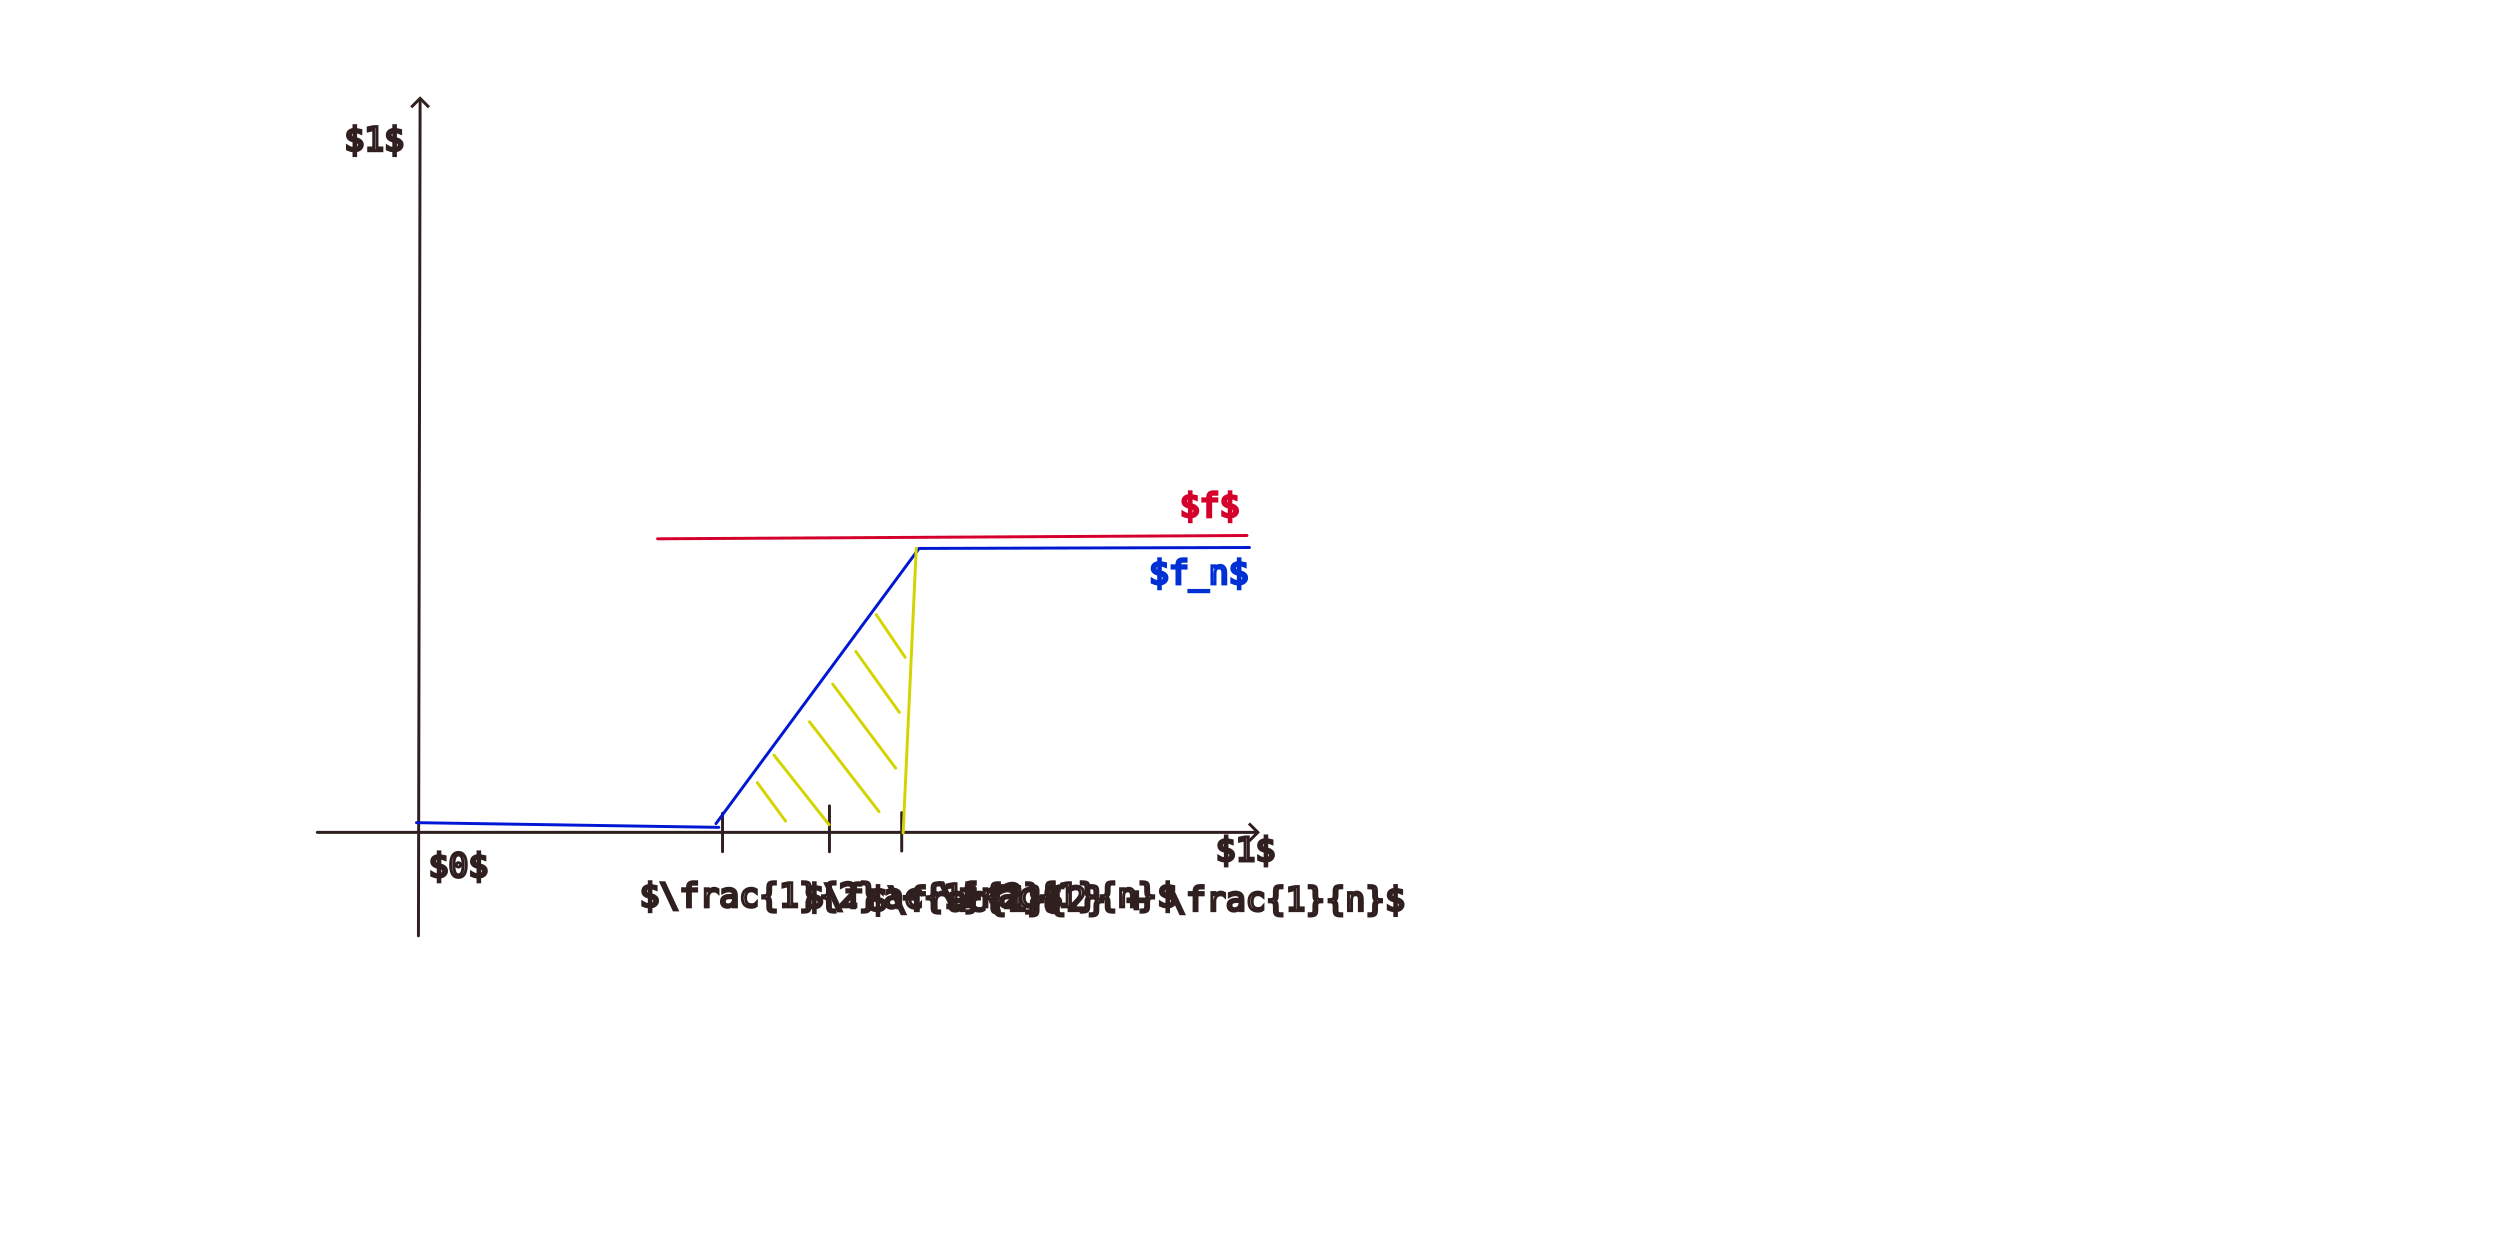
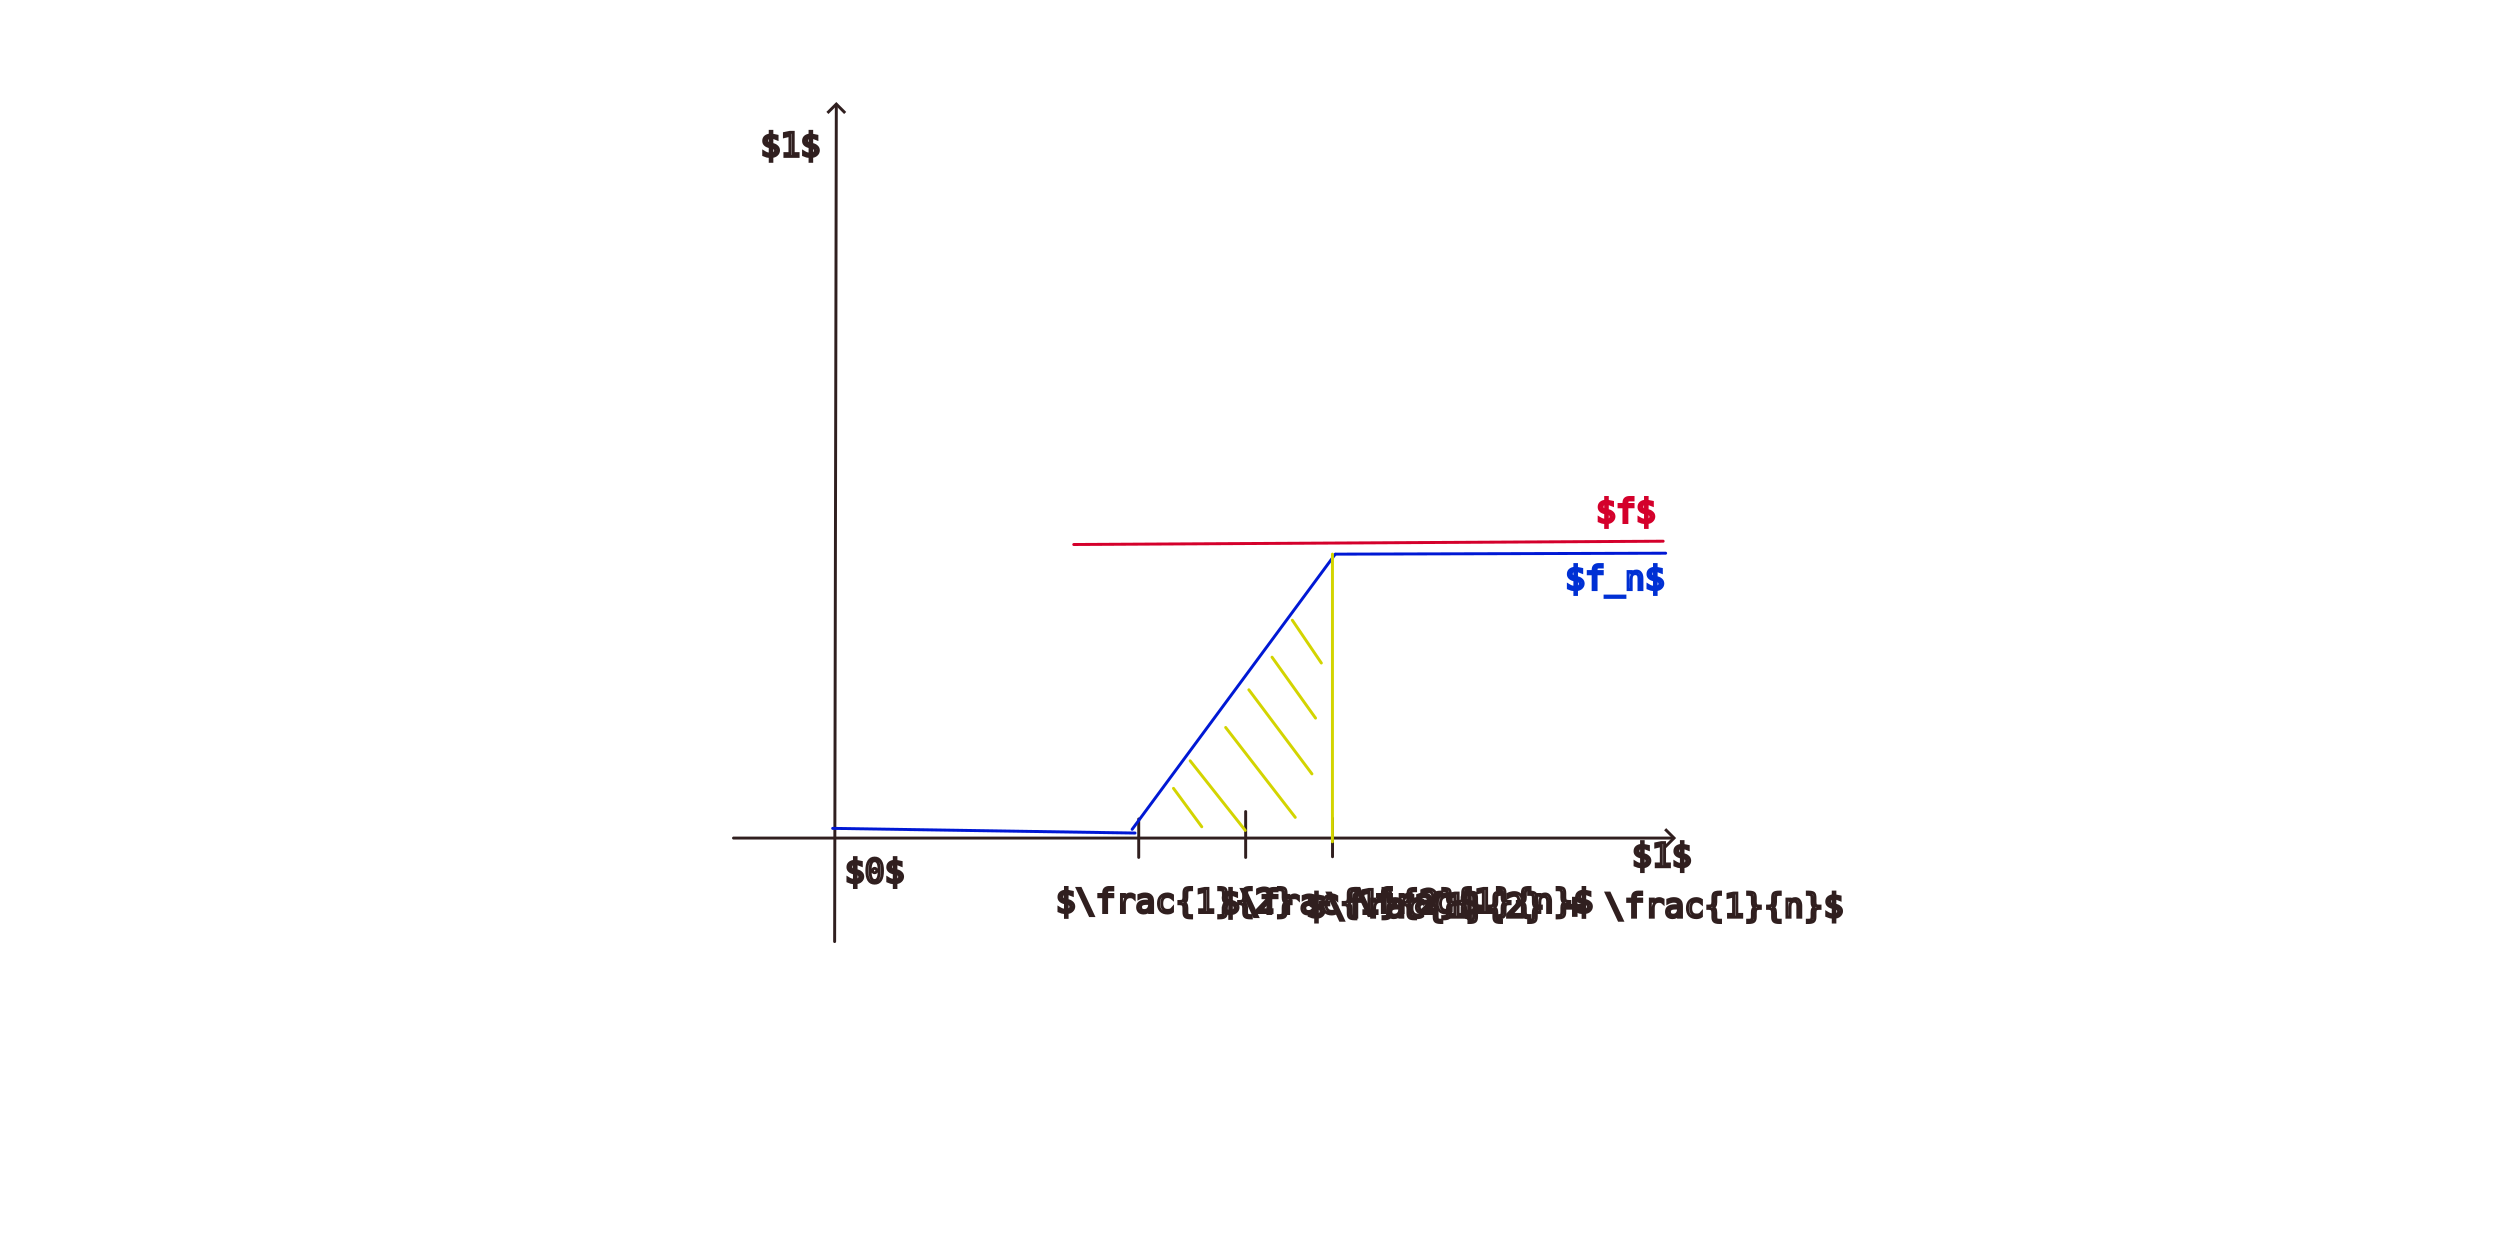
<svg xmlns="http://www.w3.org/2000/svg" width="240mm" height="120mm" viewBox="0 0 240 120" version="1.1" id="svg8">
  <defs id="defs2">
    <marker style="overflow:visible" id="marker5" refX="0" refY="0" orient="auto-start-reverse" markerWidth="1" markerHeight="1" viewBox="0 0 1 1" preserveAspectRatio="xMidYMid">
      <path style="fill:none;stroke:context-stroke;stroke-width:1;stroke-linecap:butt" d="M 3,-3 0,0 3,3" transform="rotate(180,0.125,0)" id="path5" />
    </marker>
    <marker style="overflow:visible" id="ArrowWide" refX="0" refY="0" orient="auto-start-reverse" markerWidth="1" markerHeight="1" viewBox="0 0 1 1" preserveAspectRatio="xMidYMid">
      <path style="fill:none;stroke:context-stroke;stroke-width:1;stroke-linecap:butt" d="M 3,-3 0,0 3,3" transform="rotate(180,0.125,0)" id="path4" />
    </marker>
  </defs>
  <g id="layer1" transform="translate(0,-177)">
-     <path style="fill:none;stroke:#301f1f;stroke-width:0.284;stroke-linecap:round;marker-start:url(#ArrowWide)" d="m 40.331,186.516 -0.161,80.324" id="path1" />
-     <path style="fill:none;stroke:#301f1f;stroke-width:0.284;stroke-linecap:round;marker-end:url(#marker5)" d="M 30.463,256.907 H 120.681" id="path2" />
-     <path style="fill:none;stroke:#301f1f;stroke-width:0.284;stroke-linecap:round" d="m 79.628,254.363 v 4.403" id="path3" />
-     <text xml:space="preserve" style="font-size:3.175px;font-family:Monospace;-inkscape-font-specification:Monospace;text-align:start;writing-mode:lr-tb;direction:ltr;text-anchor:start;fill:none;stroke:#301f1f;stroke-width:0.284;stroke-linecap:round" x="41.15" y="261.187" id="text3">
-       <tspan id="tspan3" style="stroke-width:0.284" x="41.15" y="261.187">$0$</tspan>
+     <path style="fill:none;stroke:#301f1f;stroke-width:0.284;stroke-linecap:round;marker-start:url(#ArrowWide)" d="m 80.286,187.064 -0.161,80.324" id="path1" />
+     <path style="fill:none;stroke:#301f1f;stroke-width:0.284;stroke-linecap:round;marker-end:url(#marker5)" d="M 70.418,257.454 H 160.636" id="path2" />
+     <path style="fill:none;stroke:#301f1f;stroke-width:0.284;stroke-linecap:round" d="m 119.583,254.911 v 4.403" id="path3" />
+     <text xml:space="preserve" style="font-size:3.175px;font-family:Monospace;-inkscape-font-specification:Monospace;text-align:start;writing-mode:lr-tb;direction:ltr;text-anchor:start;fill:none;stroke:#301f1f;stroke-width:0.284;stroke-linecap:round" x="81.105" y="261.734" id="text3">
+       <tspan id="tspan3" style="stroke-width:0.284" x="81.105" y="261.734">$0$</tspan>
    </text>
-     <text xml:space="preserve" style="font-size:3.175px;font-family:Monospace;-inkscape-font-specification:Monospace;text-align:start;writing-mode:lr-tb;direction:ltr;text-anchor:start;fill:none;stroke:#301f1f;stroke-width:0.284;stroke-linecap:round" x="33.064" y="191.465" id="text5">
-       <tspan id="tspan5" style="stroke-width:0.284" x="33.064" y="191.465">$1$</tspan>
+     <text xml:space="preserve" style="font-size:3.175px;font-family:Monospace;-inkscape-font-specification:Monospace;text-align:start;writing-mode:lr-tb;direction:ltr;text-anchor:start;fill:none;stroke:#301f1f;stroke-width:0.284;stroke-linecap:round" x="73.019" y="192.013" id="text5">
+       <tspan id="tspan5" style="stroke-width:0.284" x="73.019" y="192.013">$1$</tspan>
    </text>
-     <text xml:space="preserve" style="font-size:3.175px;font-family:Monospace;-inkscape-font-specification:Monospace;text-align:start;writing-mode:lr-tb;direction:ltr;text-anchor:start;fill:none;stroke:#301f1f;stroke-width:0.284;stroke-linecap:round" x="116.712" y="259.659" id="text6">
-       <tspan id="tspan6" style="stroke-width:0.284" x="116.712" y="259.659">$1$</tspan>
+     <text xml:space="preserve" style="font-size:3.175px;font-family:Monospace;-inkscape-font-specification:Monospace;text-align:start;writing-mode:lr-tb;direction:ltr;text-anchor:start;fill:none;stroke:#301f1f;stroke-width:0.284;stroke-linecap:round" x="156.667" y="260.207" id="text6">
+       <tspan id="tspan6" style="stroke-width:0.284" x="156.667" y="260.207">$1$</tspan>
    </text>
-     <text xml:space="preserve" style="font-size:3.175px;font-family:Monospace;-inkscape-font-specification:Monospace;text-align:start;writing-mode:lr-tb;direction:ltr;text-anchor:start;fill:none;stroke:#301f1f;stroke-width:0.284;stroke-linecap:round" x="77.179" y="264.152" id="text7">
-       <tspan id="tspan7" style="stroke-width:0.284" x="77.179" y="264.152">$\frac{1}{2}$</tspan>
+     <text xml:space="preserve" style="font-size:3.175px;font-family:Monospace;-inkscape-font-specification:Monospace;text-align:start;writing-mode:lr-tb;direction:ltr;text-anchor:start;fill:none;stroke:#301f1f;stroke-width:0.284;stroke-linecap:round" x="117.134" y="264.699" id="text7">
+       <tspan id="tspan7" style="stroke-width:0.284" x="117.134" y="264.699">$\frac{1}{2}$</tspan>
    </text>
-     <text xml:space="preserve" style="font-size:3.175px;font-family:Monospace;-inkscape-font-specification:Monospace;text-align:start;writing-mode:lr-tb;direction:ltr;text-anchor:start;fill:none;stroke:#301f1f;stroke-width:0.284;stroke-linecap:round" x="61.409" y="264.055" id="text7-6">
-       <tspan id="tspan7-5" style="stroke-width:0.284" x="61.409" y="264.055">$\frac{1}{2} - \frac{1}{n}$</tspan>
+     <text xml:space="preserve" style="font-size:3.175px;font-family:Monospace;-inkscape-font-specification:Monospace;text-align:start;writing-mode:lr-tb;direction:ltr;text-anchor:start;fill:none;stroke:#301f1f;stroke-width:0.284;stroke-linecap:round" x="101.365" y="264.602" id="text7-6">
+       <tspan id="tspan7-5" style="stroke-width:0.284" x="101.365" y="264.602">$\frac{1}{2} - \frac{1}{n}$</tspan>
    </text>
-     <path style="fill:none;stroke:#301f1f;stroke-width:0.284;stroke-linecap:round" d="M 69.362,255.077 V 258.761" id="path7" />
-     <path style="fill:none;stroke:#301f1f;stroke-width:0.284;stroke-linecap:round" d="m 86.564,255.014 v 3.684" id="path7-5" />
-     <text xml:space="preserve" style="font-size:3.175px;font-family:Monospace;-inkscape-font-specification:Monospace;text-align:start;writing-mode:lr-tb;direction:ltr;text-anchor:start;fill:none;stroke:#301f1f;stroke-width:0.284;stroke-linecap:round" x="83.288" y="264.421" id="text8">
-       <tspan id="tspan8" style="stroke-width:0.284" x="83.288" y="264.421">$\frac{1}{2} + \frac{1}{n}$</tspan>
+     <path style="fill:none;stroke:#301f1f;stroke-width:0.284;stroke-linecap:round" d="m 109.317,255.625 v 3.684" id="path7" />
+     <path style="fill:none;stroke:#301f1f;stroke-width:0.284;stroke-linecap:round" d="m 127.922,255.562 v 3.684" id="path7-5" />
+     <text xml:space="preserve" style="font-size:3.175px;font-family:Monospace;-inkscape-font-specification:Monospace;text-align:start;writing-mode:lr-tb;direction:ltr;text-anchor:start;fill:none;stroke:#301f1f;stroke-width:0.284;stroke-linecap:round" x="125.384" y="265.043" id="text8">
+       <tspan id="tspan8" style="stroke-width:0.284" x="125.384" y="265.043">$\frac{1}{2} + \frac{1}{n}$</tspan>
    </text>
-     <path style="fill:none;stroke:#0018d4;stroke-width:0.284;stroke-linecap:round;stroke-opacity:1" d="m 39.982,255.976 29.021,0.449" id="path8" />
-     <path style="fill:none;stroke:#0018d4;stroke-width:0.284;stroke-linecap:round;stroke-opacity:1" d="M 68.733,256.066 88.23,229.65" id="path9" />
-     <path style="fill:none;stroke:#0018d4;stroke-width:0.284;stroke-linecap:round;stroke-opacity:1" d="m 88.32,229.65 31.626,-0.09" id="path10" />
-     <path style="fill:none;stroke:#d3d400;stroke-width:0.284;stroke-linecap:round;stroke-opacity:1" d="m 87.96,229.65 -1.258,27.314" id="path11" />
-     <path style="fill:none;stroke:#d3d400;stroke-width:0.284;stroke-linecap:round;stroke-opacity:1" d="m 72.7,252.135 2.713,3.687" id="path12" />
-     <path style="fill:none;stroke:#d3d400;stroke-width:0.284;stroke-linecap:round;stroke-opacity:1" d="m 74.301,249.492 5.287,6.679" id="path13" />
-     <path style="fill:none;stroke:#d3d400;stroke-width:0.284;stroke-linecap:round;stroke-opacity:1" d="m 77.709,246.292 6.679,8.627" id="path14" />
-     <path style="fill:none;stroke:#d3d400;stroke-width:0.284;stroke-linecap:round;stroke-opacity:1" d="m 79.936,242.674 6.053,8.07" id="path15" />
-     <path style="fill:none;stroke:#d3d400;stroke-width:0.284;stroke-linecap:round;stroke-opacity:1" d="m 82.162,239.543 4.174,5.844" id="path16" />
-     <path style="fill:none;stroke:#d3d400;stroke-width:0.284;stroke-linecap:round;stroke-opacity:1" d="m 84.11,235.995 2.783,4.105" id="path17" />
-     <text xml:space="preserve" style="font-size:3.175px;font-family:Monospace;-inkscape-font-specification:Monospace;text-align:start;writing-mode:lr-tb;direction:ltr;text-anchor:start;fill:none;stroke:#d4002b;stroke-width:0.284;stroke-linecap:round;stroke-opacity:1" x="113.267" y="226.614" id="text17">
-       <tspan id="tspan17" style="stroke-width:0.284;stroke:#d4002b;stroke-opacity:1" x="113.267" y="226.614">$f$</tspan>
+     <path style="fill:none;stroke:#0018d4;stroke-width:0.284;stroke-linecap:round;stroke-opacity:1" d="m 79.937,256.523 29.021,0.449" id="path8" />
+     <path style="fill:none;stroke:#0018d4;stroke-width:0.284;stroke-linecap:round;stroke-opacity:1" d="m 108.688,256.613 19.497,-26.415" id="path9" />
+     <path style="fill:none;stroke:#0018d4;stroke-width:0.284;stroke-linecap:round;stroke-opacity:1" d="m 128.275,230.198 31.626,-0.09" id="path10" />
+     <path style="fill:none;stroke:#d3d400;stroke-width:0.284;stroke-linecap:round;stroke-opacity:1" d="m 127.916,230.198 -0.003,27.609" id="path11" />
+     <path style="fill:none;stroke:#d3d400;stroke-width:0.284;stroke-linecap:round;stroke-opacity:1" d="m 112.656,252.683 2.713,3.687" id="path12" />
+     <path style="fill:none;stroke:#d3d400;stroke-width:0.284;stroke-linecap:round;stroke-opacity:1" d="m 114.256,250.039 5.287,6.679" id="path13" />
+     <path style="fill:none;stroke:#d3d400;stroke-width:0.284;stroke-linecap:round;stroke-opacity:1" d="m 117.665,246.839 6.679,8.627" id="path14" />
+     <path style="fill:none;stroke:#d3d400;stroke-width:0.284;stroke-linecap:round;stroke-opacity:1" d="m 119.891,243.221 6.053,8.07" id="path15" />
+     <path style="fill:none;stroke:#d3d400;stroke-width:0.284;stroke-linecap:round;stroke-opacity:1" d="m 122.117,240.091 4.174,5.844" id="path16" />
+     <path style="fill:none;stroke:#d3d400;stroke-width:0.284;stroke-linecap:round;stroke-opacity:1" d="m 124.065,236.543 2.783,4.105" id="path17" />
+     <text xml:space="preserve" style="font-size:3.175px;font-family:Monospace;-inkscape-font-specification:Monospace;text-align:start;writing-mode:lr-tb;direction:ltr;text-anchor:start;fill:none;stroke:#d4002b;stroke-width:0.284;stroke-linecap:round;stroke-opacity:1" x="153.223" y="227.161" id="text17">
+       <tspan id="tspan17" style="stroke:#d4002b;stroke-width:0.284;stroke-opacity:1" x="153.223" y="227.161">$f$</tspan>
    </text>
-     <text xml:space="preserve" style="font-size:3.175px;font-family:Monospace;-inkscape-font-specification:Monospace;text-align:start;writing-mode:lr-tb;direction:ltr;text-anchor:start;fill:none;stroke:#0030d4;stroke-width:0.284;stroke-linecap:round;stroke-opacity:1" x="110.312" y="233.053" id="text18">
-       <tspan id="tspan18" style="stroke:#0030d4;stroke-width:0.284;stroke-opacity:1" x="110.312" y="233.053">$f_n$</tspan>
+     <text xml:space="preserve" style="font-size:3.175px;font-family:Monospace;-inkscape-font-specification:Monospace;text-align:start;writing-mode:lr-tb;direction:ltr;text-anchor:start;fill:none;stroke:#0030d4;stroke-width:0.284;stroke-linecap:round;stroke-opacity:1" x="150.267" y="233.6" id="text18">
+       <tspan id="tspan18" style="stroke:#0030d4;stroke-width:0.284;stroke-opacity:1" x="150.267" y="233.6">$f_n$</tspan>
    </text>
-     <path style="fill:none;stroke:#d4002b;stroke-width:0.284;stroke-linecap:round;stroke-opacity:1" d="M 119.707,228.408 63.126,228.725" id="path18" />
+     <path style="fill:none;stroke:#d4002b;stroke-width:0.284;stroke-linecap:round;stroke-opacity:1" d="m 159.662,228.956 -56.581,0.317" id="path18" />
  </g>
</svg>
